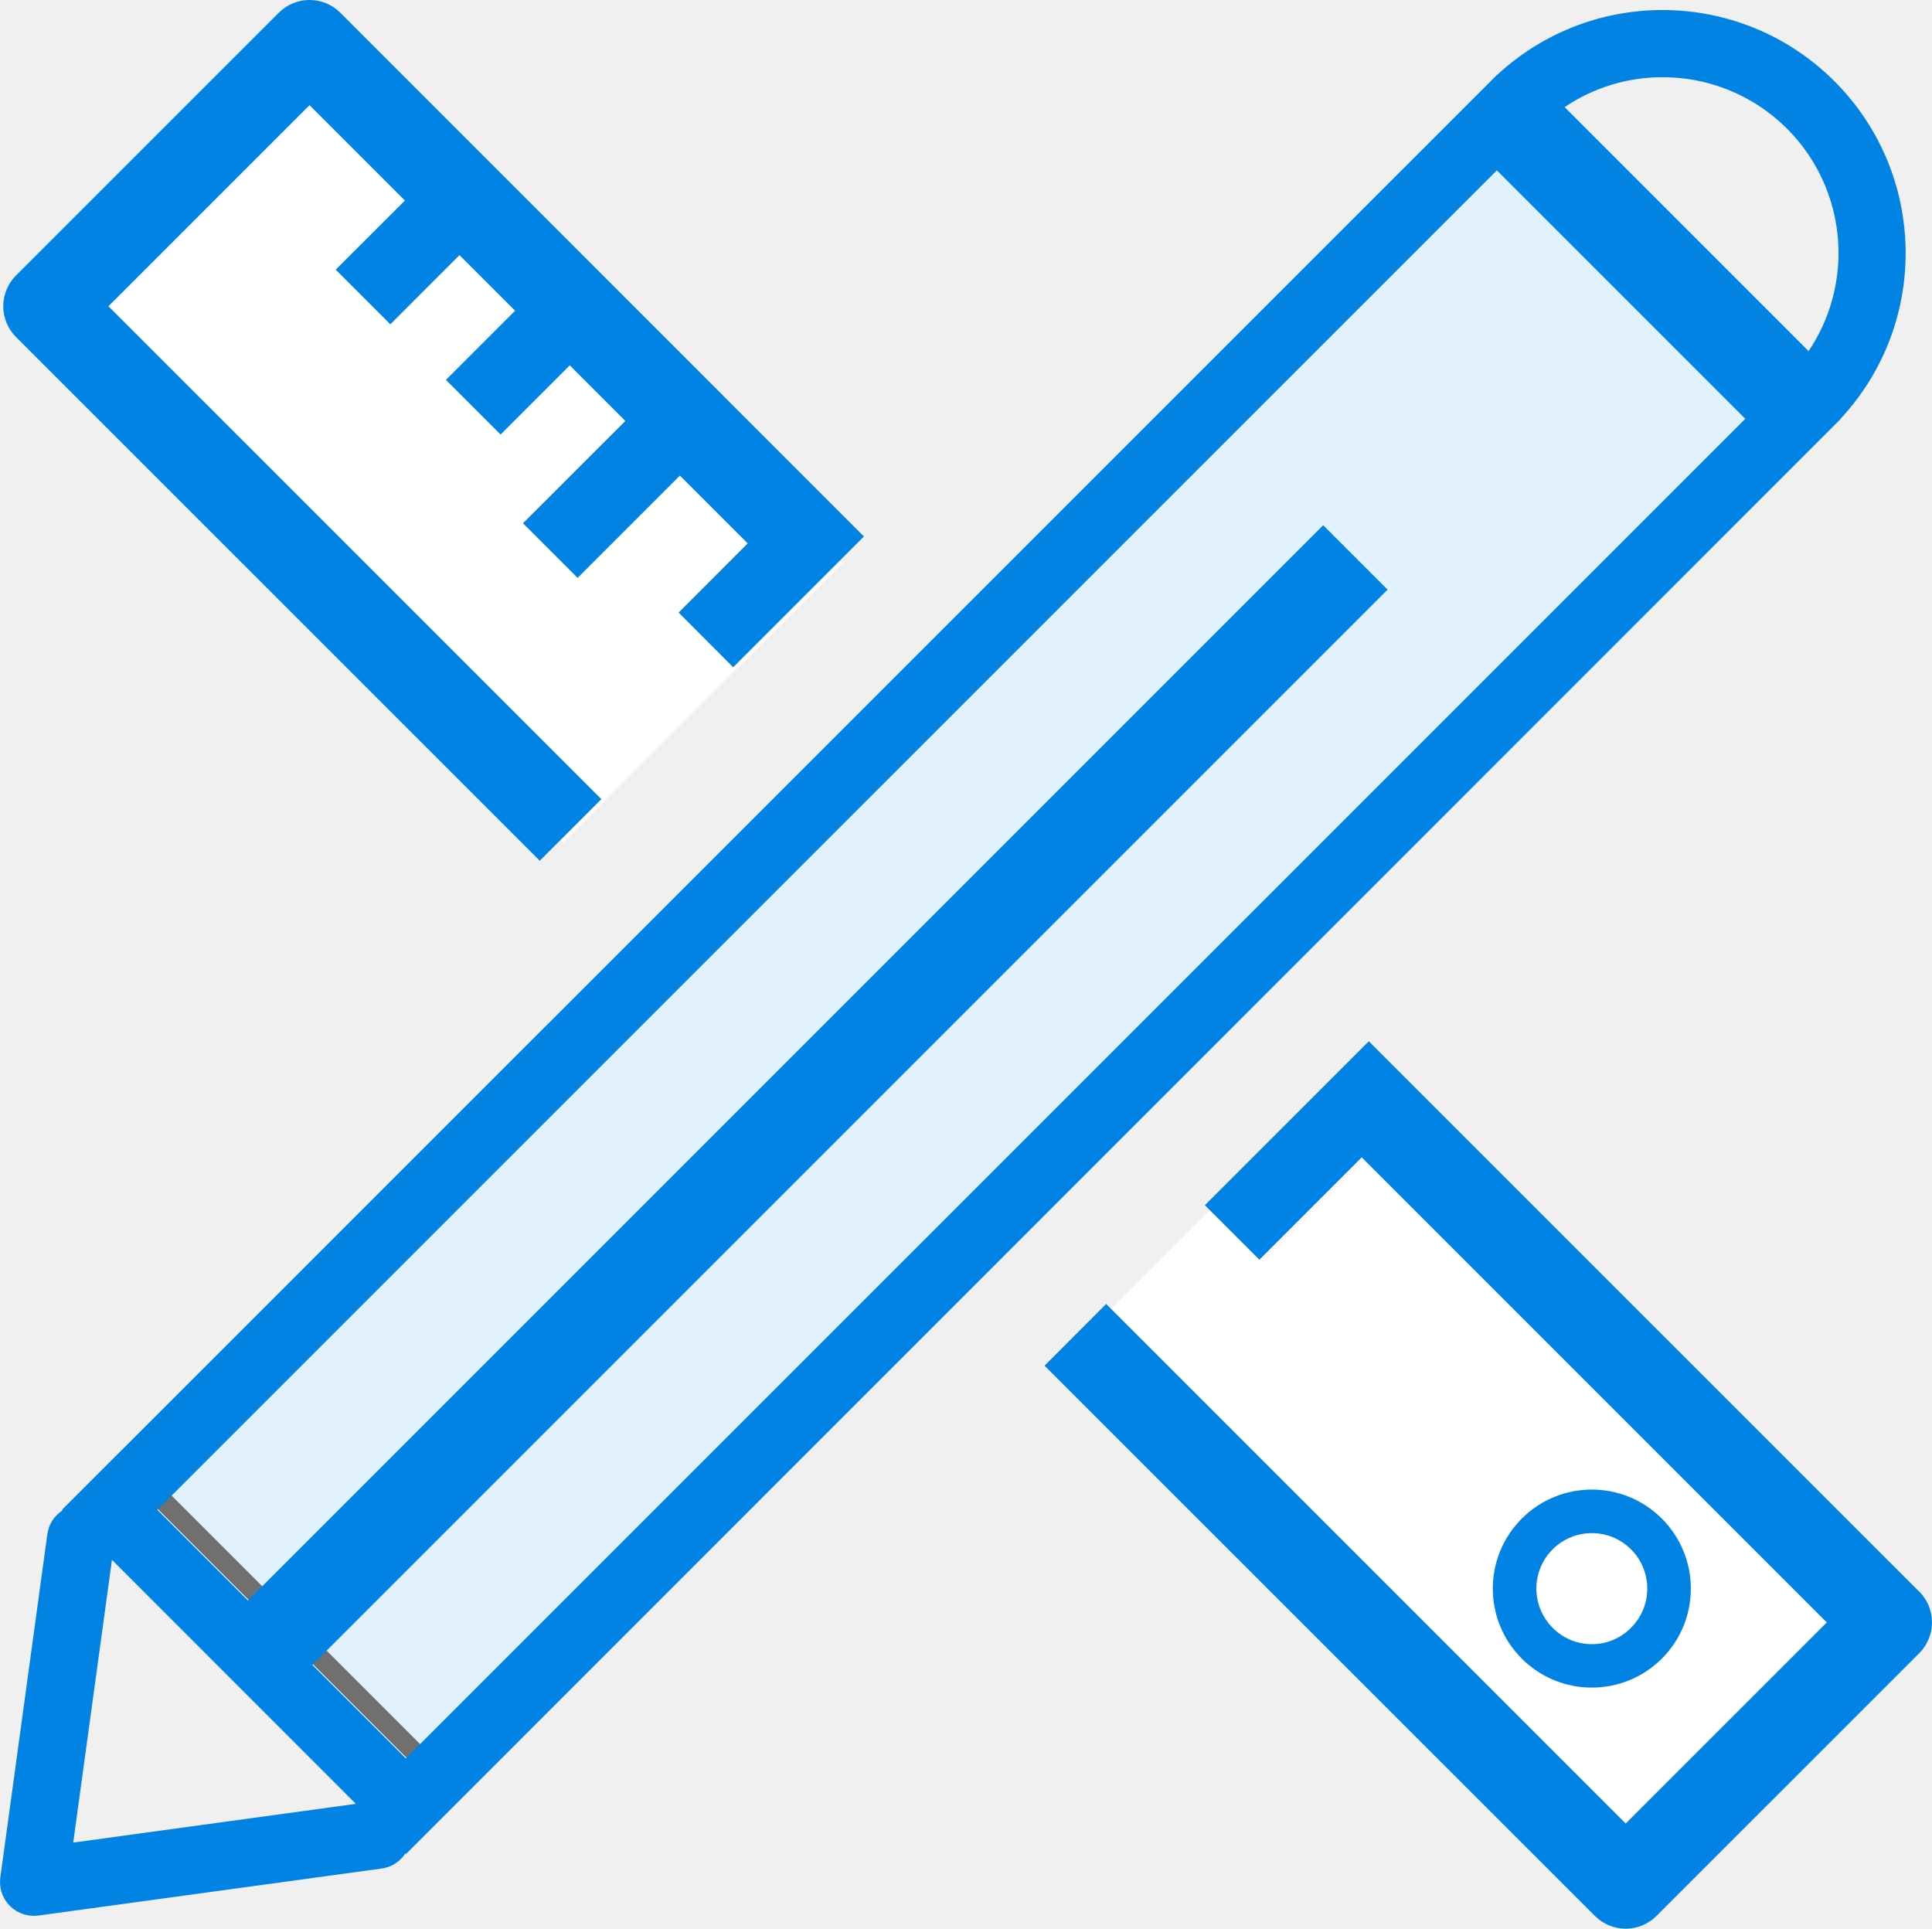
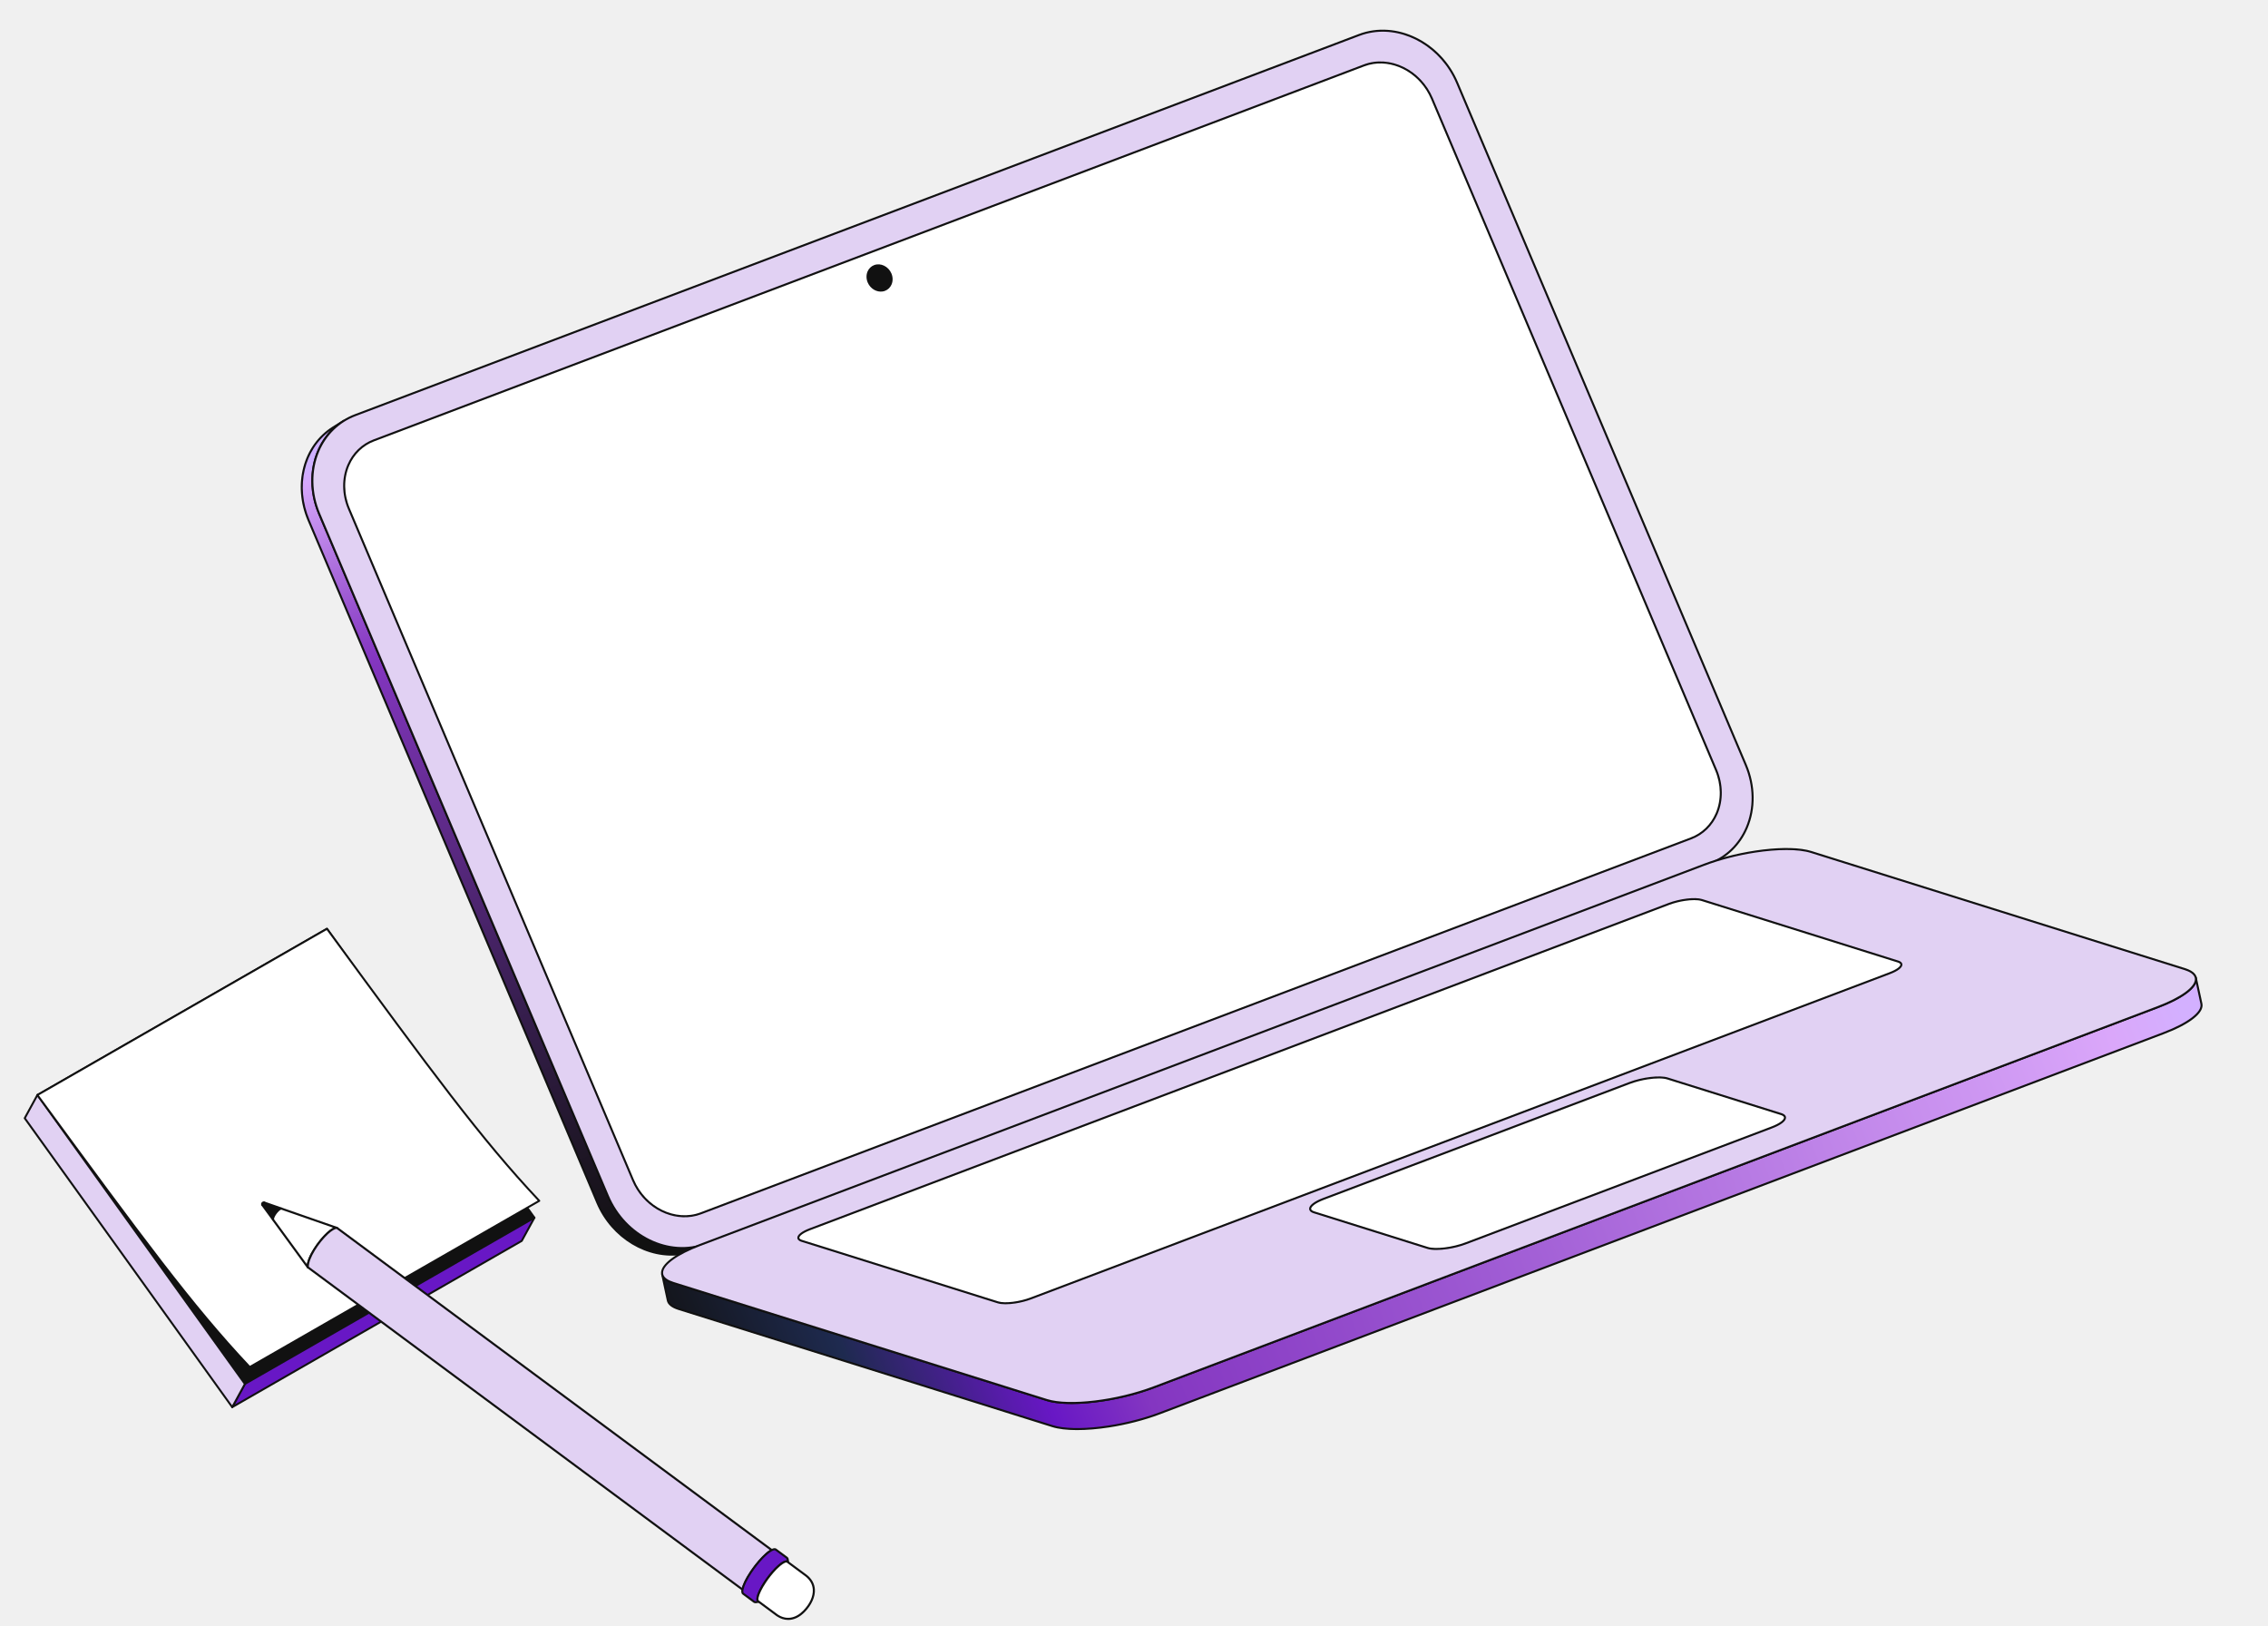
- <svg xmlns="http://www.w3.org/2000/svg" viewBox="0 0 100.176 100">
+ <svg xmlns="http://www.w3.org/2000/svg" width="134" height="96" viewBox="0 0 134 96" fill="none">
+   <g clip-path="url(#clip0_1591_52415)">
+     <g clip-path="url(#clip1_1591_52415)">
+       <path d="M19.315 54.863L31.576 71.933L14.468 81.754L2.208 64.684L19.315 54.863Z" fill="#111111" />
+       <path d="M14.492 81.808C14.48 81.813 14.466 81.813 14.454 81.81C14.441 81.806 14.43 81.799 14.423 81.788L2.162 64.719C2.158 64.712 2.154 64.704 2.153 64.697C2.151 64.689 2.151 64.68 2.153 64.672C2.155 64.665 2.158 64.657 2.163 64.651C2.167 64.644 2.174 64.639 2.181 64.635L19.288 54.814C19.3 54.807 19.315 54.804 19.329 54.807C19.343 54.81 19.356 54.819 19.364 54.83L31.624 71.9C31.629 71.906 31.632 71.914 31.634 71.922C31.636 71.93 31.636 71.938 31.634 71.946C31.632 71.954 31.629 71.961 31.624 71.968C31.619 71.974 31.613 71.98 31.606 71.984L14.498 81.804C14.496 81.805 14.494 81.807 14.492 81.808ZM2.294 64.703L14.486 81.678L31.493 71.915L19.3 54.94L2.294 64.703Z" fill="#111111" />
+       <path d="M31.577 71.932L30.827 73.302L13.719 83.123L14.469 81.752L31.577 71.932Z" fill="#6817C5" />
+       <path d="M13.741 83.176C13.73 83.181 13.718 83.182 13.706 83.179C13.695 83.177 13.684 83.17 13.676 83.161C13.668 83.153 13.663 83.141 13.662 83.129C13.66 83.118 13.662 83.106 13.668 83.095L14.418 81.725C14.423 81.715 14.43 81.707 14.44 81.702L31.547 71.881C31.558 71.875 31.571 71.873 31.583 71.874C31.596 71.876 31.608 71.881 31.617 71.89C31.626 71.899 31.631 71.91 31.633 71.923C31.635 71.935 31.633 71.948 31.627 71.959L30.877 73.33C30.872 73.339 30.864 73.347 30.855 73.352L13.748 83.173C13.746 83.174 13.743 83.175 13.741 83.176ZM14.511 81.794L13.868 82.971L30.784 73.26L31.427 72.084L14.511 81.794Z" fill="#111111" />
+       <path d="M14.469 81.752L13.719 83.123L1.459 66.053L2.208 64.683L14.469 81.752Z" fill="#E1D1F3" />
+       <path d="M13.743 83.177C13.731 83.182 13.717 83.183 13.705 83.179C13.692 83.175 13.681 83.168 13.674 83.157L1.413 66.088C1.407 66.079 1.403 66.068 1.403 66.057C1.402 66.047 1.404 66.036 1.41 66.026L2.159 64.656C2.164 64.647 2.171 64.64 2.179 64.634C2.187 64.629 2.197 64.626 2.207 64.626C2.216 64.625 2.226 64.627 2.235 64.631C2.244 64.635 2.251 64.641 2.257 64.65L14.517 81.719C14.524 81.728 14.527 81.738 14.528 81.749C14.529 81.76 14.526 81.771 14.521 81.78L13.771 83.151C13.765 83.163 13.755 83.171 13.743 83.177ZM1.529 66.05L13.714 83.015L14.402 81.757L2.217 64.792L1.529 66.05Z" fill="#111111" />
+       <path d="M2.208 64.684L19.315 54.863C25.57 63.391 28.423 67.281 31.861 70.934L14.753 80.755C11.315 77.102 8.462 73.212 2.208 64.684Z" fill="white" />
+       <path d="M14.777 80.809C14.766 80.813 14.754 80.814 14.742 80.812C14.731 80.809 14.72 80.803 14.712 80.795C11.271 77.139 8.417 73.247 2.163 64.719C2.158 64.712 2.154 64.705 2.153 64.697C2.151 64.689 2.151 64.681 2.153 64.673C2.154 64.665 2.158 64.657 2.163 64.651C2.167 64.644 2.173 64.639 2.181 64.635L19.288 54.814C19.3 54.807 19.315 54.805 19.329 54.808C19.343 54.81 19.355 54.818 19.364 54.83C25.615 63.354 28.469 67.245 31.904 70.895C31.91 70.901 31.915 70.909 31.917 70.917C31.92 70.926 31.921 70.934 31.919 70.943C31.918 70.952 31.915 70.96 31.91 70.967C31.905 70.974 31.899 70.98 31.891 70.985L14.783 80.805C14.781 80.807 14.779 80.808 14.777 80.809ZM2.294 64.703C8.501 73.165 11.35 77.049 14.765 80.682L31.77 70.921C28.357 67.287 25.503 63.397 19.301 54.94L2.294 64.703Z" fill="#111111" />
+     </g>
+     <g clip-path="url(#clip2_1591_52415)">
+       <path d="M101.019 51.013L100.396 51.403C100.631 51.314 100.856 51.203 101.068 51.07L101.691 50.681C101.478 50.813 101.253 50.925 101.019 51.013Z" fill="white" />
+       <path d="M100.407 51.462C100.411 51.461 100.415 51.46 100.419 51.459C100.657 51.368 100.886 51.255 101.101 51.121L101.723 50.732L101.724 50.731C101.737 50.723 101.747 50.709 101.75 50.694C101.754 50.678 101.751 50.662 101.743 50.649C101.734 50.635 101.721 50.626 101.706 50.622C101.69 50.619 101.674 50.621 101.66 50.63C101.451 50.76 101.23 50.87 100.999 50.957C100.995 50.959 100.992 50.961 100.988 50.963L100.366 51.352C100.354 51.359 100.346 51.37 100.341 51.383C100.337 51.396 100.337 51.41 100.342 51.423C100.347 51.436 100.356 51.447 100.367 51.454C100.379 51.461 100.393 51.464 100.407 51.462Z" fill="#111111" />
+       <path d="M41.704 73.472L41.082 73.862L100.399 51.403L101.021 51.014L41.704 73.472Z" fill="#111111" />
+       <path d="M41.09 73.92C41.094 73.919 41.098 73.918 41.102 73.917L100.419 51.458C100.423 51.456 100.426 51.455 100.43 51.453L101.052 51.063C101.065 51.056 101.074 51.043 101.078 51.029C101.082 51.015 101.08 50.999 101.074 50.986C101.067 50.973 101.056 50.962 101.042 50.957C101.028 50.951 101.013 50.951 100.999 50.957L41.682 73.415C41.679 73.417 41.675 73.418 41.672 73.421L41.049 73.81C41.038 73.817 41.029 73.828 41.025 73.841C41.02 73.854 41.02 73.868 41.025 73.881C41.03 73.894 41.039 73.905 41.051 73.912C41.063 73.919 41.077 73.922 41.09 73.92ZM100.371 51.348L41.626 73.59L41.73 73.525L100.475 51.283L100.371 51.348Z" fill="#111111" />
+       <path d="M19.69 25.245L20.312 24.856C18.613 25.919 17.955 28.22 18.855 30.346L35.912 70.646C36.922 73.034 39.514 74.299 41.702 73.471L41.08 73.861C38.892 74.689 36.3 73.423 35.29 71.036L18.233 30.735C17.333 28.609 17.99 26.308 19.69 25.245Z" fill="url(#paint0_linear_1591_52415)" />
+       <path d="M40.303 74.127C40.573 74.085 40.84 74.016 41.101 73.917C41.105 73.916 41.108 73.914 41.112 73.912L41.734 73.523C41.746 73.515 41.755 73.502 41.759 73.488C41.763 73.474 41.762 73.459 41.755 73.446C41.749 73.432 41.738 73.422 41.724 73.417C41.71 73.411 41.695 73.411 41.681 73.416C39.527 74.232 36.964 72.979 35.968 70.624L18.911 30.323C18.035 28.254 18.637 25.978 20.341 24.909L20.344 24.907C20.351 24.903 20.357 24.897 20.361 24.891C20.366 24.885 20.369 24.877 20.371 24.87C20.373 24.862 20.373 24.854 20.372 24.846C20.37 24.839 20.368 24.831 20.363 24.825C20.355 24.811 20.341 24.802 20.326 24.798C20.311 24.794 20.294 24.797 20.281 24.806L19.659 25.195C17.901 26.294 17.279 28.634 18.178 30.759L35.235 71.06C36.136 73.188 38.289 74.436 40.303 74.127ZM41.053 73.807C40.801 73.902 40.544 73.969 40.284 74.009C38.323 74.311 36.224 73.091 35.345 71.013L18.288 30.712C17.449 28.729 17.966 26.556 19.511 25.438C18.361 26.664 18.048 28.592 18.8 30.37L35.857 70.67C36.811 72.924 39.168 74.19 41.277 73.667L41.053 73.807Z" fill="#111111" />
+       <path d="M20.985 24.525C18.798 25.353 17.845 27.961 18.856 30.348L35.913 70.649C36.923 73.036 39.515 74.302 41.702 73.473L101.019 51.015C103.205 50.187 104.158 47.579 103.147 45.192L86.091 4.891C85.08 2.504 82.488 1.238 80.302 2.066L20.985 24.525Z" fill="#E1D1F3" />
+       <path d="M40.927 73.738C41.197 73.697 41.464 73.628 41.725 73.529L101.042 51.07C102.037 50.693 102.823 49.931 103.254 48.923C103.746 47.774 103.728 46.405 103.204 45.168L86.147 4.867C85.126 2.454 82.495 1.171 80.282 2.009L20.966 24.468C19.969 24.845 19.183 25.608 18.752 26.616C18.26 27.765 18.278 29.133 18.802 30.371L35.859 70.671C36.76 72.8 38.913 74.048 40.927 73.738ZM81.099 1.918C83.059 1.616 85.157 2.836 86.037 4.914L103.094 45.214C103.605 46.422 103.623 47.757 103.144 48.876C102.726 49.853 101.964 50.593 100.999 50.958L41.682 73.417C39.529 74.232 36.965 72.98 35.969 70.624L18.912 30.324C18.401 29.116 18.383 27.782 18.862 26.663C19.28 25.685 20.042 24.946 21.008 24.58L80.325 2.121C80.575 2.026 80.834 1.958 81.099 1.918Z" fill="#111111" />
+       <path d="M22.089 26.013L80.587 3.864C82.104 3.29 83.902 4.167 84.602 5.822L101.39 45.487C102.091 47.143 101.429 48.95 99.912 49.524L41.414 71.673C39.898 72.247 38.101 71.371 37.4 69.715L20.612 30.05C19.912 28.395 20.573 26.587 22.089 26.013Z" fill="white" />
+       <path d="M40.879 71.875C41.069 71.846 41.256 71.796 41.436 71.728L99.934 49.579C100.63 49.316 101.179 48.783 101.481 48.08C101.823 47.279 101.811 46.325 101.446 45.463L84.658 5.798C83.946 4.116 82.111 3.223 80.567 3.808L22.068 25.957C21.373 26.22 20.825 26.752 20.524 27.456C20.181 28.257 20.193 29.211 20.558 30.073L37.346 69.737C37.973 71.221 39.474 72.091 40.879 71.875ZM81.143 3.779C82.495 3.572 83.942 4.412 84.548 5.845L101.335 45.509C101.688 46.342 101.7 47.261 101.37 48.033C101.082 48.706 100.557 49.216 99.892 49.468L41.393 71.616C39.909 72.179 38.143 71.314 37.456 69.691L20.668 30.026C20.316 29.194 20.303 28.274 20.634 27.503C20.922 26.829 21.446 26.32 22.111 26.069L80.609 3.92C80.782 3.854 80.961 3.807 81.143 3.779Z" fill="#111111" />
+       <path d="M51.667 15.715C52.024 15.58 52.446 15.787 52.611 16.177C52.775 16.566 52.62 16.99 52.264 17.125C51.907 17.26 51.485 17.055 51.32 16.665C51.155 16.276 51.31 15.85 51.667 15.715Z" fill="#111111" />
+       <path d="M52.147 17.218C52.194 17.211 52.241 17.199 52.287 17.181C52.462 17.115 52.601 16.981 52.676 16.805C52.761 16.605 52.758 16.368 52.668 16.154C52.491 15.736 52.033 15.514 51.648 15.66C51.473 15.726 51.334 15.86 51.258 16.037C51.173 16.237 51.176 16.475 51.267 16.689C51.422 17.057 51.796 17.272 52.147 17.218ZM51.806 15.741C52.104 15.695 52.423 15.883 52.557 16.2C52.636 16.385 52.639 16.588 52.566 16.757C52.504 16.904 52.389 17.015 52.245 17.069C51.918 17.193 51.529 17.002 51.377 16.642C51.299 16.458 51.296 16.255 51.369 16.084C51.431 15.938 51.546 15.826 51.69 15.772C51.728 15.757 51.767 15.747 51.806 15.741Z" fill="#111111" />
+       <path d="M39.771 75.785L61.851 82.705C63.16 83.115 65.993 82.777 68.179 81.949L127.495 59.49C129.029 58.91 129.838 58.243 129.733 57.755L130.065 59.295C130.17 59.783 129.361 60.45 127.827 61.031L68.511 83.49C66.325 84.318 63.492 84.656 62.183 84.246L40.103 77.325C39.712 77.203 39.501 77.027 39.456 76.819L39.125 75.278C39.169 75.486 39.38 75.662 39.771 75.785Z" fill="url(#paint1_linear_1591_52415)" />
+       <path d="M65.525 84.322C66.534 84.167 67.594 83.901 68.533 83.546L127.85 61.087C129.392 60.503 130.242 59.829 130.124 59.283L129.792 57.742C129.785 57.71 129.754 57.688 129.721 57.696C129.714 57.698 129.706 57.701 129.7 57.705C129.693 57.71 129.688 57.715 129.684 57.722C129.679 57.729 129.676 57.736 129.675 57.744C129.674 57.752 129.674 57.76 129.675 57.767L129.675 57.767C129.776 58.236 128.912 58.89 127.476 59.434L68.159 81.893C65.987 82.716 63.166 83.054 61.87 82.648L39.79 75.727C39.435 75.616 39.225 75.456 39.184 75.266C39.181 75.25 39.171 75.237 39.158 75.228C39.145 75.22 39.129 75.217 39.113 75.22C39.105 75.222 39.098 75.225 39.092 75.229C39.085 75.234 39.08 75.239 39.075 75.246C39.071 75.253 39.068 75.26 39.067 75.268C39.066 75.275 39.066 75.283 39.067 75.291L39.399 76.832C39.451 77.07 39.682 77.256 40.086 77.382L62.166 84.303C62.92 84.539 64.177 84.529 65.525 84.322ZM129.745 58.092L130.007 59.308C130.108 59.776 129.245 60.431 127.807 60.975L68.491 83.434C66.319 84.256 63.498 84.595 62.202 84.189L40.122 77.268C39.767 77.157 39.557 76.997 39.516 76.806L39.254 75.587C39.37 75.688 39.537 75.773 39.754 75.841L61.834 82.762C63.152 83.175 66.008 82.835 68.201 82.005L127.518 59.546C128.744 59.082 129.533 58.56 129.745 58.092Z" fill="#111111" />
+       <path d="M41.362 73.542C39.176 74.37 38.464 75.373 39.773 75.783L61.853 82.704C63.162 83.114 65.994 82.775 68.181 81.948L127.497 59.489C129.685 58.661 130.397 57.657 129.088 57.247L107.008 50.326C105.699 49.916 102.866 50.255 100.679 51.083L41.362 73.542Z" fill="#E1D1F3" />
+       <path d="M65.193 82.78C66.202 82.625 67.262 82.36 68.201 82.004L127.518 59.545C128.963 58.998 129.818 58.355 129.802 57.826C129.797 57.634 129.671 57.368 129.105 57.191L107.025 50.27C105.707 49.857 102.851 50.197 100.657 51.028L41.34 73.486C39.895 74.034 39.041 74.676 39.057 75.205C39.062 75.397 39.188 75.663 39.754 75.841L61.834 82.761C62.587 82.998 63.845 82.988 65.193 82.78ZM103.691 50.367C105.018 50.163 106.251 50.153 106.989 50.384L129.069 57.305C129.344 57.391 129.674 57.552 129.683 57.83C129.696 58.298 128.85 58.913 127.475 59.434L68.159 81.892C65.987 82.715 63.165 83.053 61.87 82.647L39.79 75.727C39.514 75.64 39.184 75.479 39.176 75.202C39.163 74.733 40.008 74.119 41.383 73.598L100.699 51.14C101.634 50.786 102.689 50.521 103.691 50.367Z" fill="#111111" />
+       <path d="M47.86 72.61L98.598 53.399C99.272 53.144 100.145 53.04 100.548 53.166L112.138 56.799C112.541 56.925 112.321 57.234 111.648 57.489L60.909 76.7C60.236 76.955 59.365 77.059 58.962 76.933L47.371 73.3C46.968 73.174 47.186 72.865 47.86 72.61Z" fill="white" />
+       <path d="M59.997 76.997C60.311 76.948 60.639 76.866 60.929 76.756L111.668 57.545C112.138 57.367 112.404 57.16 112.399 56.976C112.397 56.903 112.353 56.804 112.155 56.742L100.565 53.109C100.151 52.98 99.259 53.084 98.576 53.343L47.838 72.554C47.369 72.732 47.103 72.939 47.108 73.123C47.11 73.196 47.154 73.295 47.352 73.357L58.943 76.99C59.18 77.064 59.575 77.061 59.997 76.997ZM99.534 53.219C99.935 53.157 100.307 53.154 100.529 53.223L112.12 56.856C112.178 56.875 112.277 56.915 112.279 56.979C112.282 57.081 112.081 57.261 111.626 57.434L60.887 76.644C60.226 76.895 59.37 76.999 58.979 76.876L47.388 73.243C47.329 73.225 47.23 73.184 47.228 73.12C47.225 73.018 47.425 72.838 47.88 72.666L98.619 53.455C98.905 53.347 99.228 53.266 99.534 53.219Z" fill="#111111" />
+       <path d="M78.204 70.815L96.27 63.975C97.048 63.68 98.057 63.56 98.523 63.706L105.229 65.808C105.694 65.954 105.441 66.311 104.663 66.605L86.596 73.446C85.818 73.74 84.809 73.861 84.344 73.715L77.638 71.614C77.172 71.467 77.425 71.11 78.204 70.815Z" fill="white" />
+       <path d="M85.542 73.781C85.904 73.726 86.283 73.631 86.619 73.504L104.685 66.663C105.224 66.46 105.529 66.223 105.523 66.014C105.521 65.933 105.471 65.822 105.248 65.752L98.543 63.651C98.067 63.501 97.038 63.623 96.251 63.921L78.184 70.761C77.646 70.965 77.34 71.202 77.346 71.41C77.349 71.491 77.398 71.603 77.622 71.672L84.327 73.774C84.6 73.86 85.055 73.856 85.542 73.781ZM97.352 63.759C97.817 63.688 98.249 63.684 98.507 63.765L105.212 65.867C105.283 65.889 105.401 65.938 105.404 66.018C105.407 66.139 105.173 66.351 104.643 66.551L86.576 73.392C85.81 73.682 84.817 73.802 84.363 73.66L77.658 71.558C77.587 71.536 77.468 71.487 77.466 71.407C77.463 71.286 77.696 71.074 78.226 70.873L96.293 64.033C96.624 63.907 96.998 63.814 97.352 63.759Z" fill="#111111" />
+     </g>
+     <g clip-path="url(#clip3_1591_52415)">
+       <path d="M15.514 71.062C15.495 71.082 15.49 71.104 15.488 71.112C15.487 71.118 15.486 71.124 15.487 71.13C15.487 71.159 15.5 71.178 15.507 71.187C15.505 71.184 15.505 71.18 15.506 71.173C15.511 71.148 15.54 71.101 15.572 71.069C15.592 71.047 15.608 71.037 15.616 71.04C15.562 71.019 15.524 71.052 15.514 71.062Z" fill="white" />
+       <path d="M15.507 71.249C15.498 71.249 15.489 71.247 15.481 71.243C15.473 71.24 15.466 71.234 15.46 71.227C15.459 71.226 15.458 71.225 15.457 71.224C15.437 71.198 15.425 71.165 15.425 71.132C15.424 71.121 15.425 71.11 15.427 71.1C15.434 71.068 15.448 71.041 15.47 71.02C15.505 70.984 15.567 70.955 15.638 70.983C15.639 70.983 15.639 70.984 15.64 70.984C15.652 70.989 15.662 70.998 15.669 71.01C15.676 71.021 15.679 71.034 15.677 71.047C15.676 71.061 15.67 71.073 15.661 71.083C15.652 71.093 15.64 71.099 15.627 71.102C15.623 71.105 15.62 71.108 15.616 71.112C15.593 71.136 15.575 71.166 15.569 71.18C15.571 71.201 15.563 71.222 15.546 71.235C15.535 71.244 15.521 71.249 15.507 71.249Z" fill="#111111" />
+       <path d="M15.616 71.04C15.608 71.037 15.592 71.047 15.572 71.068C15.562 71.079 15.552 71.09 15.543 71.102C15.524 71.128 15.51 71.155 15.506 71.172C15.505 71.179 15.505 71.183 15.507 71.186L16.132 72.043C16.124 72.031 16.122 72.012 16.128 71.983C16.143 71.906 16.21 71.783 16.295 71.667C16.324 71.627 16.355 71.588 16.388 71.552C16.399 71.539 16.41 71.527 16.422 71.515C16.512 71.421 16.584 71.377 16.617 71.388L15.616 71.04Z" fill="#111111" />
+       <path d="M16.132 72.105C16.122 72.105 16.113 72.103 16.104 72.098C16.095 72.094 16.088 72.087 16.082 72.079L15.457 71.223C15.448 71.211 15.439 71.191 15.445 71.161C15.453 71.125 15.479 71.086 15.493 71.066C15.504 71.051 15.515 71.038 15.527 71.025C15.543 71.009 15.586 70.964 15.636 70.981L16.637 71.33L16.637 71.33C16.652 71.335 16.664 71.346 16.672 71.36C16.679 71.374 16.68 71.39 16.676 71.405C16.672 71.42 16.662 71.433 16.649 71.442C16.636 71.45 16.619 71.452 16.604 71.449C16.59 71.453 16.544 71.478 16.466 71.558C16.423 71.604 16.382 71.653 16.345 71.704C16.263 71.816 16.201 71.93 16.189 71.996C16.187 72.005 16.186 72.01 16.186 72.013C16.192 72.023 16.194 72.033 16.194 72.044C16.194 72.055 16.191 72.065 16.185 72.075C16.18 72.084 16.172 72.091 16.163 72.097C16.153 72.102 16.143 72.105 16.132 72.105ZM15.573 71.171L16.094 71.886C16.126 71.812 16.178 71.722 16.245 71.631C16.285 71.575 16.329 71.522 16.377 71.472C16.406 71.442 16.432 71.418 16.456 71.398L15.62 71.107C15.619 71.108 15.618 71.11 15.616 71.111L15.611 71.118C15.596 71.134 15.583 71.152 15.573 71.171Z" fill="#111111" />
+       <path d="M16.616 71.39C16.431 71.421 16.106 71.858 16.131 72.044L18.187 74.862C18.076 74.28 19.376 72.506 19.91 72.537L16.616 71.39Z" fill="white" />
+       <path d="M18.187 74.924C18.177 74.924 18.167 74.921 18.159 74.917C18.15 74.913 18.142 74.906 18.137 74.898L16.081 72.081C16.075 72.073 16.071 72.063 16.07 72.053C16.04 71.833 16.386 71.367 16.606 71.329C16.616 71.327 16.627 71.328 16.637 71.332L19.93 72.479C19.959 72.489 19.977 72.519 19.971 72.549C19.967 72.564 19.959 72.577 19.948 72.586C19.936 72.595 19.921 72.6 19.906 72.599C19.741 72.59 19.448 72.803 19.126 73.171C18.651 73.713 18.184 74.517 18.247 74.85C18.249 74.859 18.249 74.868 18.247 74.877C18.244 74.886 18.24 74.894 18.234 74.901C18.229 74.908 18.221 74.914 18.213 74.918C18.205 74.922 18.196 74.924 18.187 74.924ZM16.191 72.022L18.128 74.676C18.194 74.249 18.604 73.578 19.033 73.089C19.19 72.91 19.452 72.64 19.694 72.527L16.613 71.454C16.459 71.5 16.189 71.864 16.191 72.022Z" fill="#111111" />
+       <path d="M19.911 72.535C19.471 72.464 18.128 74.106 18.188 74.86L43.879 93.906C44.059 93.032 45.25 91.688 45.607 91.575L19.911 72.535Z" fill="#E1D1F3" />
+       <path d="M43.879 93.969C43.865 93.969 43.852 93.964 43.842 93.956L18.151 74.91C18.144 74.905 18.138 74.898 18.134 74.891C18.13 74.883 18.127 74.874 18.126 74.865C18.08 74.283 18.793 73.279 19.303 72.808C19.485 72.64 19.741 72.445 19.921 72.475C19.931 72.476 19.94 72.48 19.948 72.486L45.644 91.525C45.653 91.532 45.66 91.541 45.664 91.552C45.669 91.563 45.67 91.574 45.668 91.585C45.666 91.597 45.661 91.607 45.654 91.616C45.646 91.624 45.637 91.631 45.626 91.634C45.309 91.735 44.12 93.042 43.939 93.919C43.936 93.933 43.929 93.946 43.918 93.955C43.907 93.964 43.893 93.969 43.879 93.969ZM18.248 74.828L43.84 93.801C44.063 92.985 45.044 91.832 45.488 91.564L19.888 72.596C19.788 72.59 19.6 72.703 19.387 72.899C18.829 73.414 18.234 74.337 18.248 74.828Z" fill="#111111" />
+       <path d="M44.561 94.624C44.595 94.641 44.632 94.649 44.672 94.642L44.895 94.604C44.777 94.624 44.724 94.544 44.762 94.356C44.842 93.954 45.31 93.209 45.806 92.693C46.232 92.25 46.54 92.12 46.568 92.346L46.541 92.121C46.535 92.076 46.519 92.042 46.491 92.021L45.839 91.537C45.727 91.454 45.444 91.611 45.077 91.984C45.063 91.997 45.05 92.011 45.036 92.025C44.793 92.279 44.555 92.582 44.358 92.88C44.106 93.259 43.921 93.631 43.87 93.882C43.843 94.018 43.858 94.104 43.908 94.141L44.561 94.624Z" fill="#6817C5" />
+       <path d="M44.643 94.707C44.605 94.707 44.567 94.698 44.533 94.68C44.53 94.679 44.527 94.677 44.524 94.675L43.871 94.191C43.798 94.137 43.778 94.029 43.809 93.871C43.859 93.621 44.04 93.247 44.306 92.846C44.512 92.535 44.755 92.229 44.992 91.983C45.005 91.969 45.019 91.955 45.033 91.941C45.262 91.708 45.676 91.341 45.875 91.488L46.528 91.972C46.557 91.994 46.592 92.036 46.602 92.114L46.63 92.339C46.631 92.347 46.63 92.355 46.629 92.363C46.626 92.371 46.623 92.379 46.618 92.385C46.613 92.392 46.607 92.397 46.599 92.402C46.592 92.406 46.584 92.408 46.576 92.409C46.568 92.41 46.56 92.41 46.552 92.408C46.544 92.405 46.536 92.401 46.53 92.396C46.523 92.391 46.518 92.385 46.514 92.377C46.51 92.37 46.508 92.362 46.507 92.354C46.501 92.31 46.485 92.304 46.479 92.302C46.425 92.284 46.221 92.351 45.85 92.737C45.362 93.245 44.901 93.977 44.822 94.369C44.798 94.492 44.822 94.528 44.829 94.536C44.841 94.548 44.866 94.547 44.884 94.543L44.885 94.543C44.901 94.54 44.917 94.544 44.931 94.554C44.944 94.563 44.953 94.578 44.956 94.594C44.959 94.61 44.955 94.627 44.946 94.64C44.936 94.653 44.922 94.663 44.906 94.665H44.906L44.683 94.704C44.67 94.706 44.656 94.707 44.643 94.707ZM44.593 94.572C44.617 94.583 44.639 94.586 44.661 94.582L44.708 94.574C44.683 94.519 44.681 94.444 44.701 94.345C44.783 93.933 45.259 93.174 45.761 92.651C45.946 92.458 46.28 92.151 46.485 92.177L46.479 92.129C46.476 92.11 46.47 92.084 46.453 92.07L45.801 91.588C45.744 91.545 45.516 91.627 45.121 92.028C45.108 92.041 45.094 92.055 45.081 92.069C44.849 92.31 44.611 92.61 44.409 92.915C44.152 93.303 43.978 93.66 43.931 93.895C43.901 94.045 43.934 94.084 43.945 94.092L44.593 94.572Z" fill="#111111" />
+       <path d="M47.638 93.083L46.523 92.257C46.423 92.183 46.17 92.323 45.841 92.656C45.829 92.669 45.817 92.681 45.805 92.694C45.587 92.921 45.374 93.192 45.197 93.459C44.972 93.799 44.806 94.131 44.76 94.357C44.736 94.478 44.75 94.555 44.795 94.588L45.915 95.418C46.436 95.769 47.015 95.683 47.504 95.182C48.105 94.567 48.379 93.68 47.638 93.083Z" fill="white" />
+       <path d="M46.569 95.694C46.337 95.694 46.104 95.62 45.88 95.47L44.758 94.638C44.691 94.588 44.671 94.49 44.7 94.345C44.745 94.12 44.907 93.785 45.145 93.425C45.33 93.147 45.549 92.872 45.761 92.651C45.773 92.638 45.785 92.626 45.797 92.613C46.004 92.404 46.378 92.072 46.56 92.207L47.675 93.034C47.676 93.034 47.677 93.035 47.677 93.035C47.968 93.269 48.126 93.558 48.146 93.891C48.172 94.325 47.954 94.811 47.549 95.226C47.245 95.537 46.908 95.694 46.569 95.694ZM46.456 92.299C46.377 92.299 46.184 92.398 45.885 92.7C45.874 92.712 45.862 92.725 45.85 92.737C45.643 92.952 45.429 93.221 45.249 93.494C45.019 93.841 44.863 94.16 44.821 94.369C44.801 94.473 44.813 94.525 44.832 94.539L45.952 95.369C46.444 95.699 46.994 95.616 47.46 95.139C47.841 94.749 48.046 94.297 48.022 93.899C48.004 93.602 47.862 93.344 47.601 93.132L46.487 92.307C46.48 92.302 46.47 92.299 46.456 92.299Z" fill="#111111" />
+     </g>
+   </g>
  <defs>
-     <style>.a{fill:#fff;}.b{fill:#e1f2fc;stroke:#707070;}.c{fill:#0083e3;}.d{stroke:none;}.e{fill:none;}</style>
+     <linearGradient id="paint0_linear_1591_52415" x1="19.647" y1="27.029" x2="38.558" y2="72.989" gradientUnits="userSpaceOnUse">
+       <stop stop-color="#CEB0FF" />
+       <stop offset="0.017" stop-color="#D5A7FA" />
+       <stop offset="0.168" stop-color="#9B56D1" />
+       <stop offset="0.238" stop-color="#8436C1" />
+       <stop offset="0.398" stop-color="#682D97" />
+       <stop offset="0.687" stop-color="#371E4F" />
+       <stop offset="0.895" stop-color="#1C1522" />
+       <stop offset="1" stop-color="#111111" />
+     </linearGradient>
+     <linearGradient id="paint1_linear_1591_52415" x1="126.032" y1="51.904" x2="39.797" y2="84.844" gradientUnits="userSpaceOnUse">
+       <stop stop-color="#D3B0FF" />
+       <stop offset="0.049" stop-color="#DAA7FA" />
+       <stop offset="0.5" stop-color="#9B56D1" />
+       <stop offset="0.707" stop-color="#8436C1" />
+       <stop offset="0.768" stop-color="#6817C5" />
+       <stop offset="0.88" stop-color="#1E2A4F" />
+       <stop offset="0.96" stop-color="#151822" />
+       <stop offset="1" stop-color="#111111" />
+     </linearGradient>
+     <clipPath id="clip0_1591_52415">
+       <rect width="132.923" height="96" fill="white" transform="translate(0.288574)" />
+     </clipPath>
+     <clipPath id="clip1_1591_52415">
+       <rect width="26.262" height="24.009" fill="white" transform="translate(0.0639648 62.8789) rotate(-22.7636)" />
+     </clipPath>
+     <clipPath id="clip2_1591_52415">
+       <rect width="106.472" height="79.202" fill="white" transform="matrix(-0.988387 0.151959 0.151959 0.988387 120.358 -4.24023)" />
+     </clipPath>
+     <clipPath id="clip3_1591_52415">
+       <rect width="32.724" height="24.721" fill="white" transform="translate(15.4248 70.9717)" />
+     </clipPath>
  </defs>
-   <g transform="translate(-1056 -520.655)">
-     <rect class="a" width="39.001" height="20.501" transform="translate(1125.858 576.267) rotate(45)" />
-     <rect class="a" width="37.501" height="20.501" transform="translate(1073.167 523.325) rotate(45)" />
-     <g class="b" transform="translate(1063.11 597.823) rotate(-45)">
-       <rect class="d" width="99.254" height="21.001" />
-       <rect class="e" x="0.5" y="0.5" width="98.254" height="20.001" />
-     </g>
-     <path class="c" d="M318.38,317.685h0a5.134,5.134,0,1,0-7.26,0A5.138,5.138,0,0,0,318.38,317.685Zm-5.663-1.6a2.875,2.875,0,1,1,4.068,0A2.858,2.858,0,0,1,312.718,316.088Z" transform="translate(823.787 288.967)" />
-     <path class="c" d="M95.132,23.558s0,0,0,0l.007-.007.31-.31-.007-.008A12.607,12.607,0,0,0,77.626,5.415l-.007-.007-.31.31-.008.008a.009.009,0,0,0,0,.005L3.213,79.81l.03.03a1.733,1.733,0,0,0-.785,1.233L.021,98.869a1.752,1.752,0,0,0,1.735,1.988,1.893,1.893,0,0,0,.238-.015l17.8-2.438a1.749,1.749,0,0,0,1.233-.785l.03.03ZM86.217,5.528a9.112,9.112,0,0,1,7.563,14.2L81.131,7.078A9.044,9.044,0,0,1,86.217,5.528Zm-8.6,4.828L90.5,23.238,21.047,92.693,16.2,87.846,71.951,32.094l-3.338-3.338L12.861,84.508l-4.7-4.7ZM3.8,97.059,5.809,82.4,18.454,95.051Z" transform="translate(1055.996 519.131)" />
-     <path class="c" d="M28.5,44.631l3.193-3.193L6.135,15.882,16.562,5.455,21.508,10.4,17.92,13.985l2.833,2.833,3.585-3.588,2.883,2.883L23.635,19.7l2.833,2.833,3.588-3.588,2.883,2.883L27.63,27.133l2.833,2.833,5.305-5.305,3.515,3.515L35.7,31.763,38.528,34.6l3.588-3.588,0,0,3.193-3.193L18.16.664a2.256,2.256,0,0,0-3.193,0L1.344,14.285a2.256,2.256,0,0,0,0,3.193Z" transform="translate(1055.487 520.652)" />
-     <path class="c" d="M261.994,244.481c-.04-.04-.082-.08-.125-.117L233.453,215.95l-8.5,8.5,2.825,2.825,5.308-5.308L257.2,246.081l-10.428,10.428L219.833,229.57l-3.193,3.2L245.176,261.3a2.256,2.256,0,0,0,3.193,0l13.623-13.621s0,0,.005-.005A2.263,2.263,0,0,0,261.994,244.481Z" transform="translate(893.521 358.693)" />
-   </g>
</svg>
